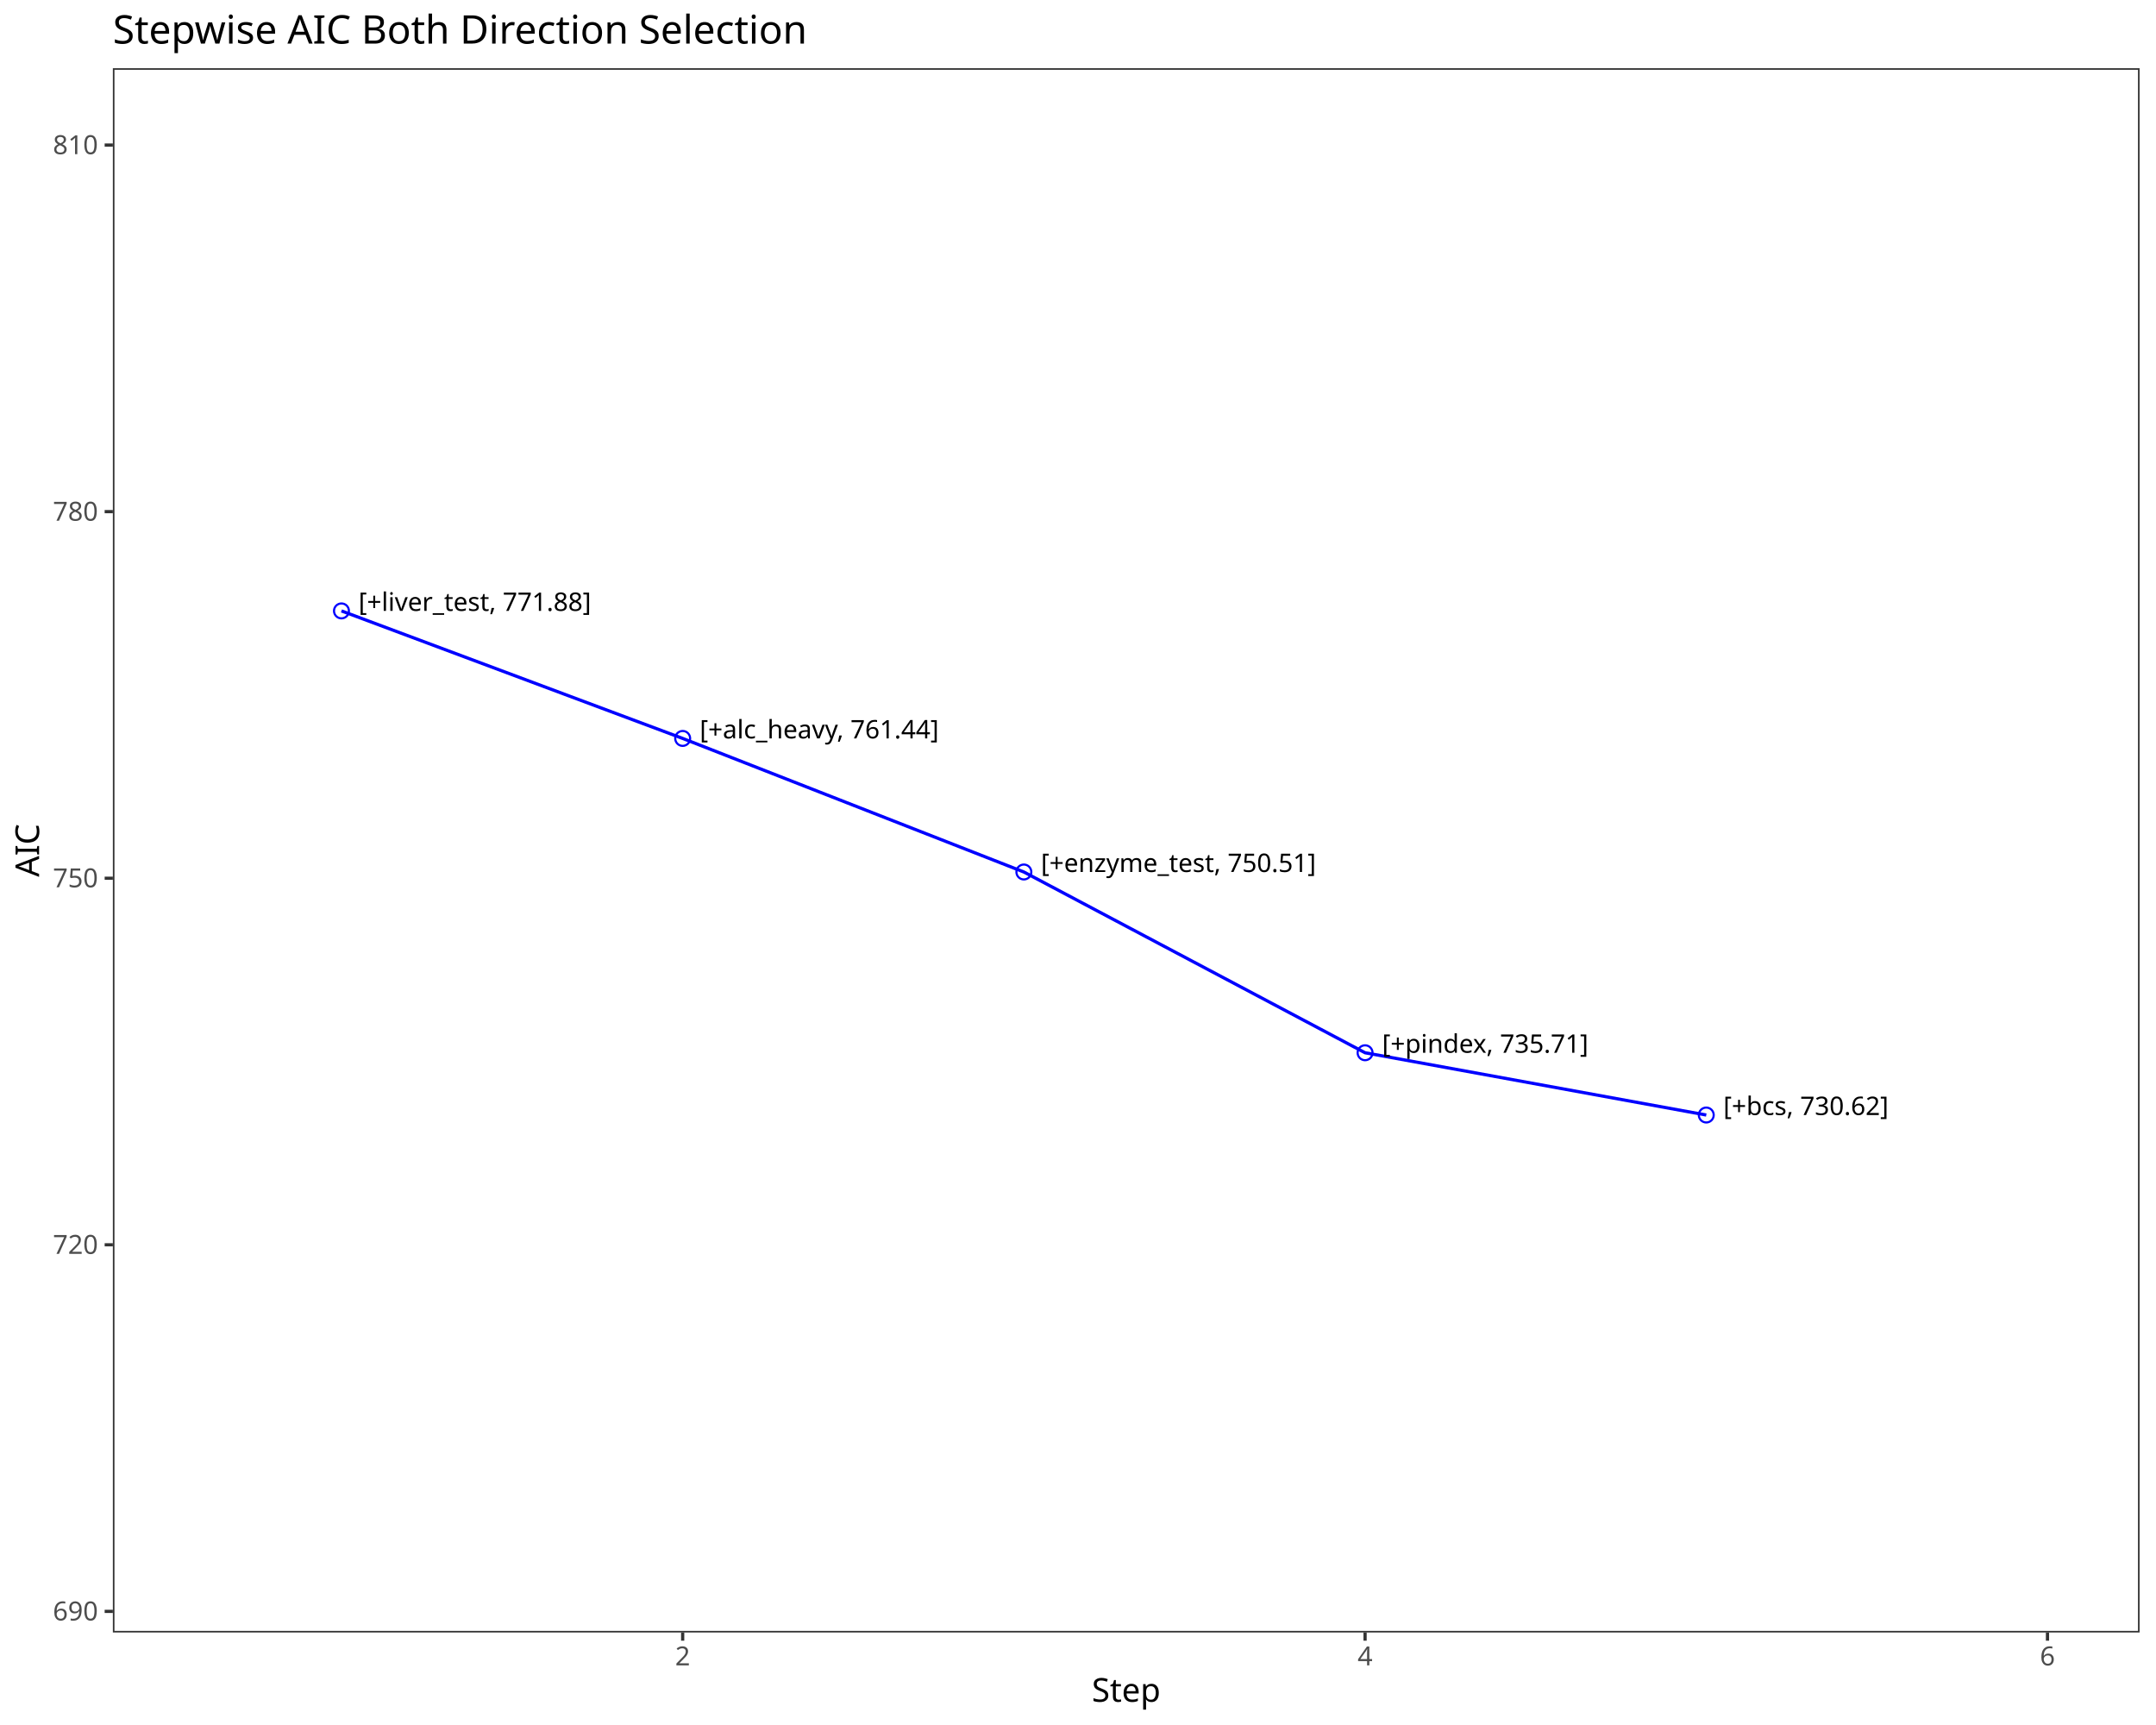
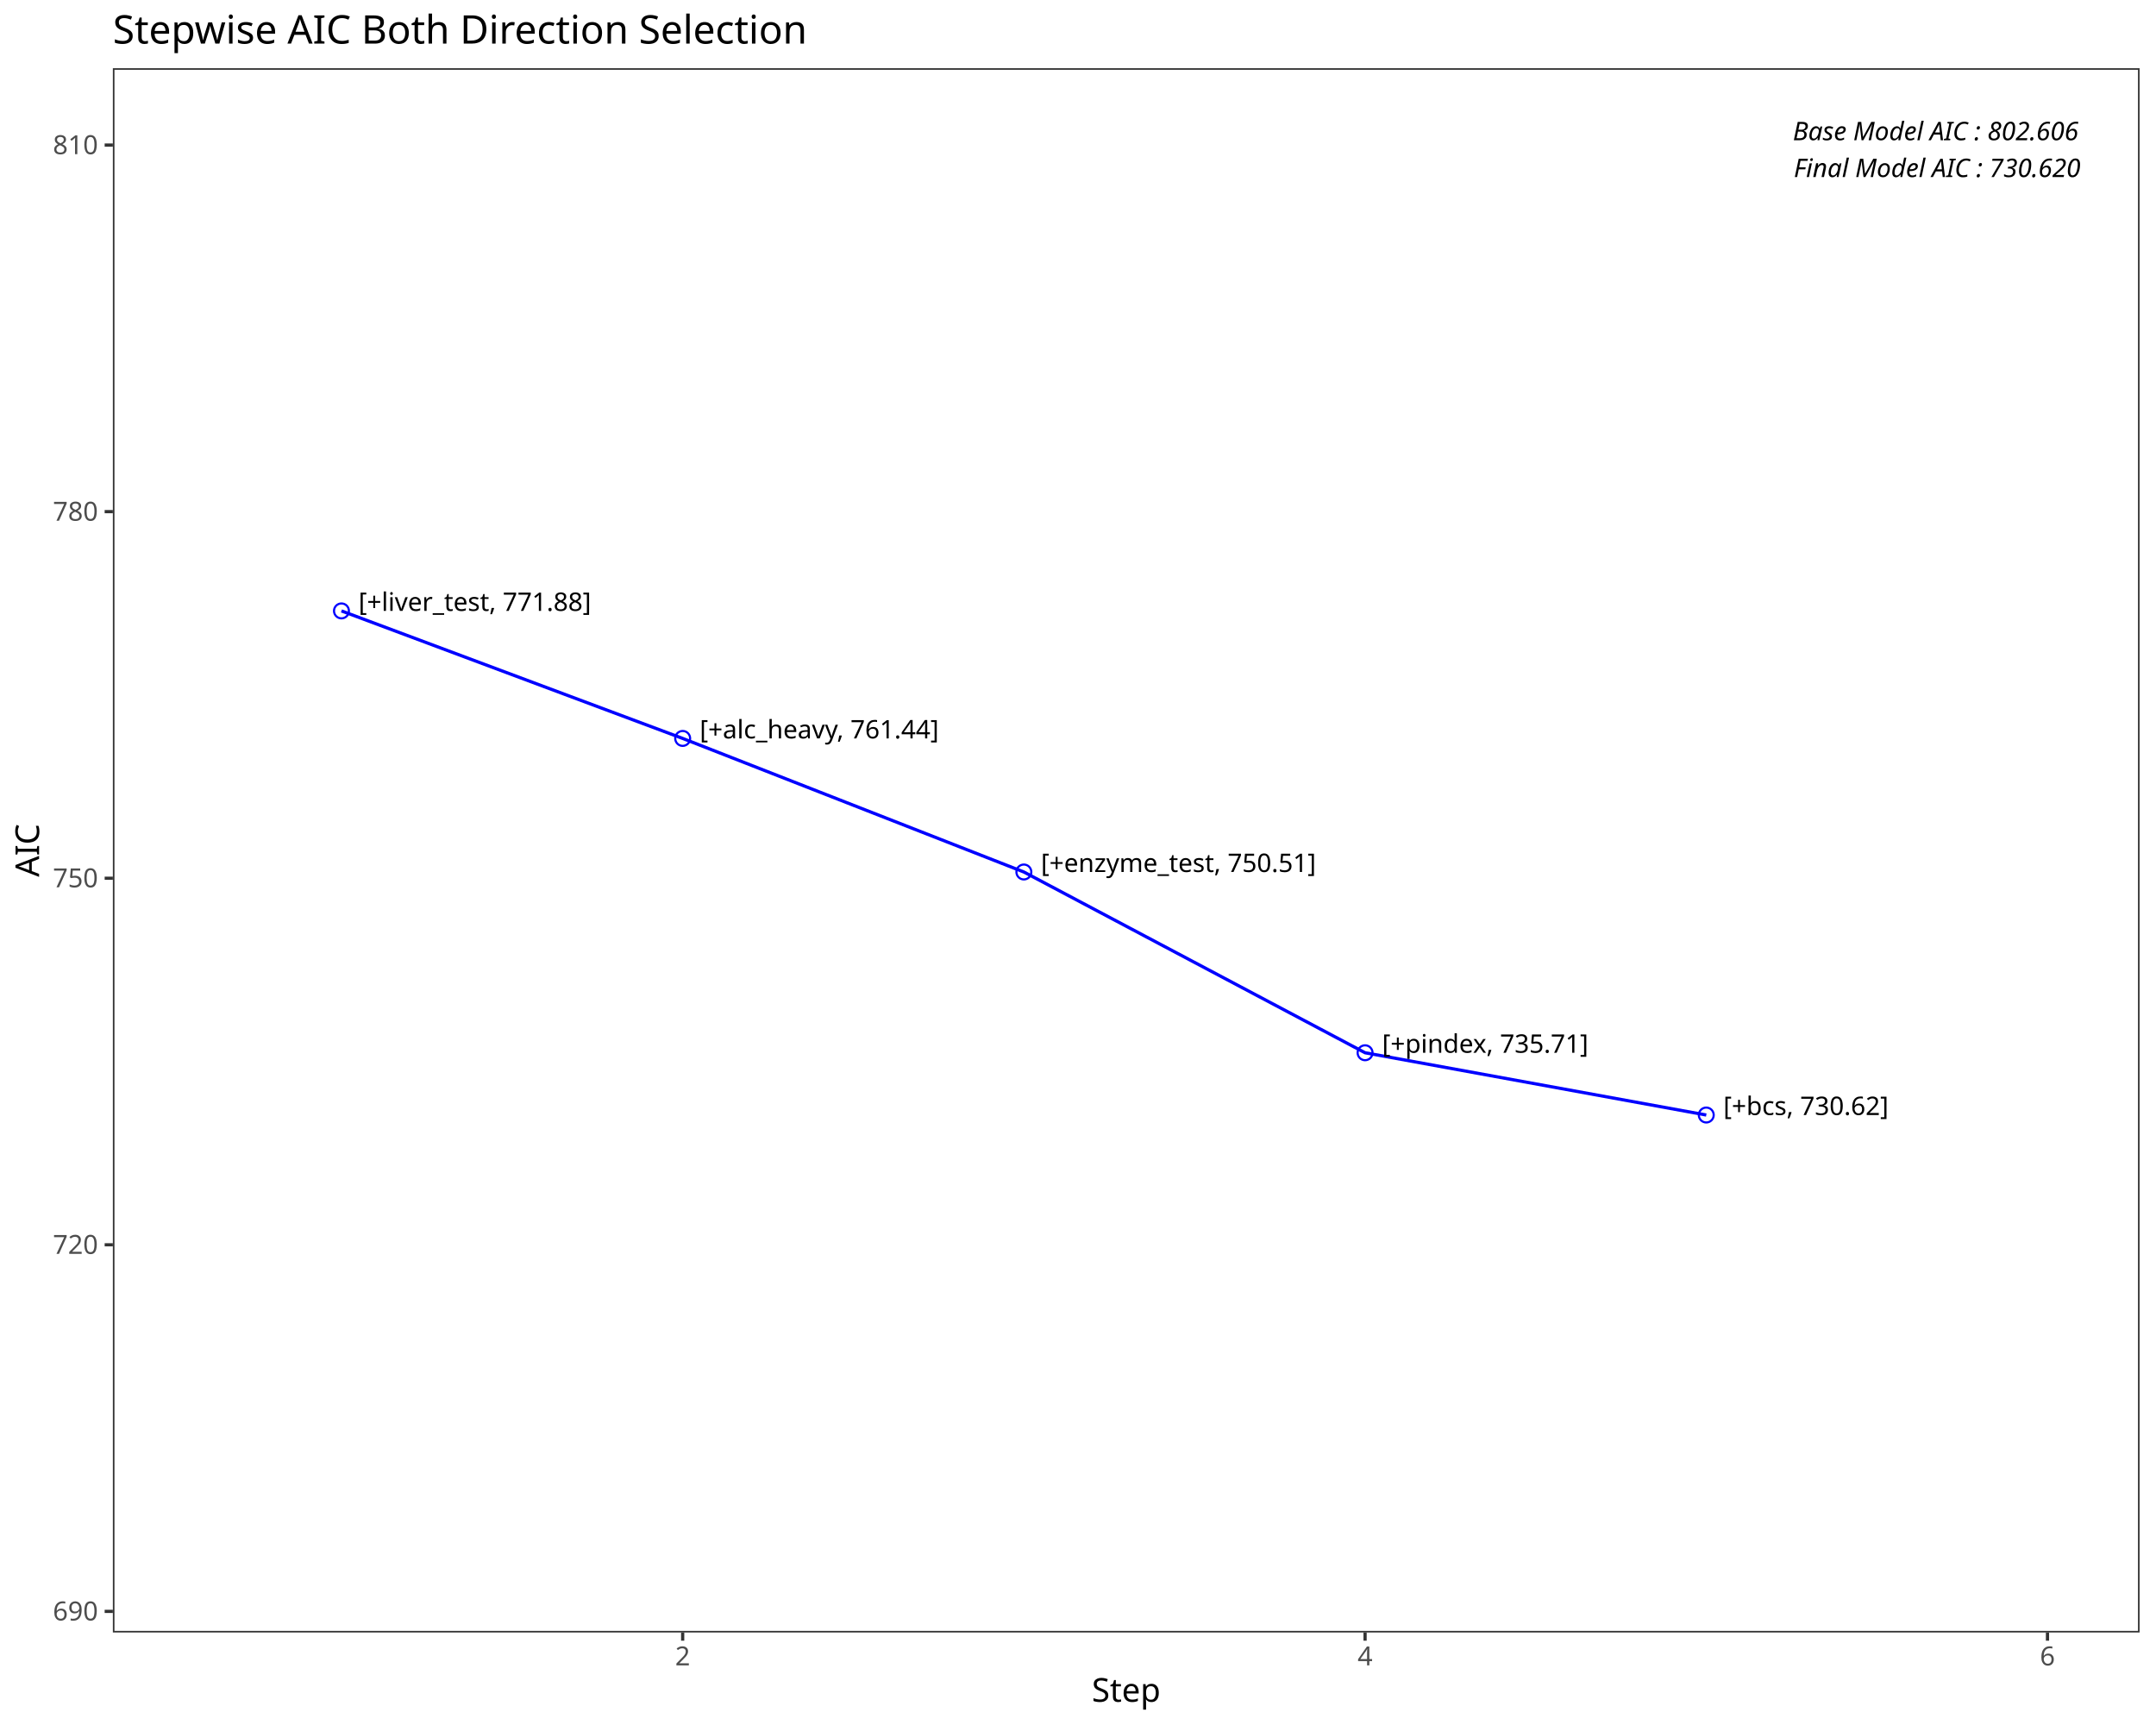
<svg xmlns="http://www.w3.org/2000/svg" class="svglite" data-engine-version="2.0" width="720.00pt" height="576.00pt" viewBox="0 0 720.00 576.00">
  <defs>
    <style type="text/css">
    .svglite line, .svglite polyline, .svglite polygon, .svglite path, .svglite rect, .svglite circle {
      fill: none;
      stroke: #000000;
      stroke-linecap: round;
      stroke-linejoin: round;
      stroke-miterlimit: 10.00;
    }
  </style>
  </defs>
  <rect width="100%" height="100%" style="stroke: none; fill: #FFFFFF;" />
  <defs>
    <clipPath id="cpMC4wMHw3MjAuMDB8MC4wMHw1NzYuMDA=">
      <rect x="0.00" y="0.00" width="720.00" height="576.00" />
    </clipPath>
  </defs>
  <g clip-path="url(#cpMC4wMHw3MjAuMDB8MC4wMHw1NzYuMDA=)">
    <rect x="0.00" y="0.00" width="720.00" height="576.00" style="stroke-width: 1.07; stroke: #FFFFFF; fill: #FFFFFF;" />
  </g>
  <defs>
    <clipPath id="cpMzcuNjl8NzE0LjUyfDIyLjc4fDU0NS4xMQ==">
      <rect x="37.69" y="22.78" width="676.83" height="522.33" />
    </clipPath>
  </defs>
  <g clip-path="url(#cpMzcuNjl8NzE0LjUyfDIyLjc4fDU0NS4xMQ==)">
    <rect x="37.69" y="22.78" width="676.83" height="522.33" style="stroke-width: 1.07; stroke: none; fill: #FFFFFF;" />
    <polyline points="114.03,203.99 227.98,246.57 341.92,291.17 455.87,351.53 569.81,372.32 " style="stroke-width: 1.07; stroke: #0000FF; stroke-linecap: butt;" />
    <circle cx="114.03" cy="203.99" r="2.49" style="stroke-width: 0.71; stroke: #0000FF;" />
    <circle cx="227.98" cy="246.57" r="2.49" style="stroke-width: 0.71; stroke: #0000FF;" />
    <circle cx="341.92" cy="291.17" r="2.49" style="stroke-width: 0.71; stroke: #0000FF;" />
    <circle cx="455.87" cy="351.53" r="2.49" style="stroke-width: 0.71; stroke: #0000FF;" />
    <circle cx="569.81" cy="372.32" r="2.49" style="stroke-width: 0.71; stroke: #0000FF;" />
    <text x="119.73" y="203.99" style="font-size: 8.54px; font-family: sans;" textLength="74.74px" lengthAdjust="spacingAndGlyphs">[+liver_test, 771.88]</text>
    <text x="233.67" y="246.57" style="font-size: 8.54px; font-family: sans;" textLength="79.03px" lengthAdjust="spacingAndGlyphs">[+alc_heavy, 761.44]</text>
    <text x="347.62" y="291.17" style="font-size: 8.54px; font-family: sans;" textLength="88.99px" lengthAdjust="spacingAndGlyphs">[+enzyme_test, 750.51]</text>
    <text x="461.56" y="351.53" style="font-size: 8.54px; font-family: sans;" textLength="65.74px" lengthAdjust="spacingAndGlyphs">[+pindex, 735.71]</text>
    <text x="575.51" y="372.32" style="font-size: 8.54px; font-family: sans;" textLength="53.87px" lengthAdjust="spacingAndGlyphs">[+bcs, 730.62]</text>
+     <text x="694.11" y="46.82" text-anchor="end" style="font-size: 8.54px; font-style: italic; font-family: sans;" textLength="102.03px" lengthAdjust="spacingAndGlyphs">Base Model AIC  : 802.606</text>
+     <text x="694.78" y="59.12" text-anchor="end" style="font-size: 8.54px; font-style: italic; font-family: sans;" textLength="98.70px" lengthAdjust="spacingAndGlyphs">Final Model AIC : 730.620</text>
    <rect x="37.69" y="22.78" width="676.83" height="522.33" style="stroke-width: 1.07; stroke: #333333;" />
  </g>
  <g clip-path="url(#cpMC4wMHw3MjAuMDB8MC4wMHw1NzYuMDA=)">
    <text x="32.76" y="541.08" text-anchor="end" style="font-size: 8.80px; fill: #4D4D4D; font-family: sans;" textLength="14.68px" lengthAdjust="spacingAndGlyphs">690</text>
    <text x="32.76" y="418.68" text-anchor="end" style="font-size: 8.80px; fill: #4D4D4D; font-family: sans;" textLength="14.68px" lengthAdjust="spacingAndGlyphs">720</text>
    <text x="32.76" y="296.28" text-anchor="end" style="font-size: 8.80px; fill: #4D4D4D; font-family: sans;" textLength="14.68px" lengthAdjust="spacingAndGlyphs">750</text>
    <text x="32.76" y="173.87" text-anchor="end" style="font-size: 8.80px; fill: #4D4D4D; font-family: sans;" textLength="14.68px" lengthAdjust="spacingAndGlyphs">780</text>
    <text x="32.76" y="51.47" text-anchor="end" style="font-size: 8.80px; fill: #4D4D4D; font-family: sans;" textLength="14.68px" lengthAdjust="spacingAndGlyphs">810</text>
    <polyline points="34.95,538.06 37.69,538.06 " style="stroke-width: 1.07; stroke: #333333; stroke-linecap: butt;" />
    <polyline points="34.95,415.65 37.69,415.65 " style="stroke-width: 1.07; stroke: #333333; stroke-linecap: butt;" />
    <polyline points="34.95,293.25 37.69,293.25 " style="stroke-width: 1.07; stroke: #333333; stroke-linecap: butt;" />
    <polyline points="34.95,170.84 37.69,170.84 " style="stroke-width: 1.07; stroke: #333333; stroke-linecap: butt;" />
    <polyline points="34.95,48.44 37.69,48.44 " style="stroke-width: 1.07; stroke: #333333; stroke-linecap: butt;" />
    <polyline points="227.98,547.85 227.98,545.11 " style="stroke-width: 1.07; stroke: #333333; stroke-linecap: butt;" />
    <polyline points="455.87,547.85 455.87,545.11 " style="stroke-width: 1.07; stroke: #333333; stroke-linecap: butt;" />
    <polyline points="683.76,547.85 683.76,545.11 " style="stroke-width: 1.07; stroke: #333333; stroke-linecap: butt;" />
    <text x="227.98" y="556.10" text-anchor="middle" style="font-size: 8.80px; fill: #4D4D4D; font-family: sans;" textLength="4.89px" lengthAdjust="spacingAndGlyphs">2</text>
    <text x="455.87" y="556.10" text-anchor="middle" style="font-size: 8.80px; fill: #4D4D4D; font-family: sans;" textLength="4.89px" lengthAdjust="spacingAndGlyphs">4</text>
    <text x="683.76" y="556.10" text-anchor="middle" style="font-size: 8.80px; fill: #4D4D4D; font-family: sans;" textLength="4.89px" lengthAdjust="spacingAndGlyphs">6</text>
    <text x="376.10" y="568.24" text-anchor="middle" style="font-size: 11.00px; font-family: sans;" textLength="22.63px" lengthAdjust="spacingAndGlyphs">Step</text>
    <text transform="translate(13.05,283.95) rotate(-90)" text-anchor="middle" style="font-size: 11.00px; font-family: sans;" textLength="18.34px" lengthAdjust="spacingAndGlyphs">AIC</text>
    <text x="37.69" y="14.56" style="font-size: 13.20px; font-family: sans;" textLength="223.80px" lengthAdjust="spacingAndGlyphs">Stepwise AIC Both Direction Selection</text>
  </g>
</svg>
